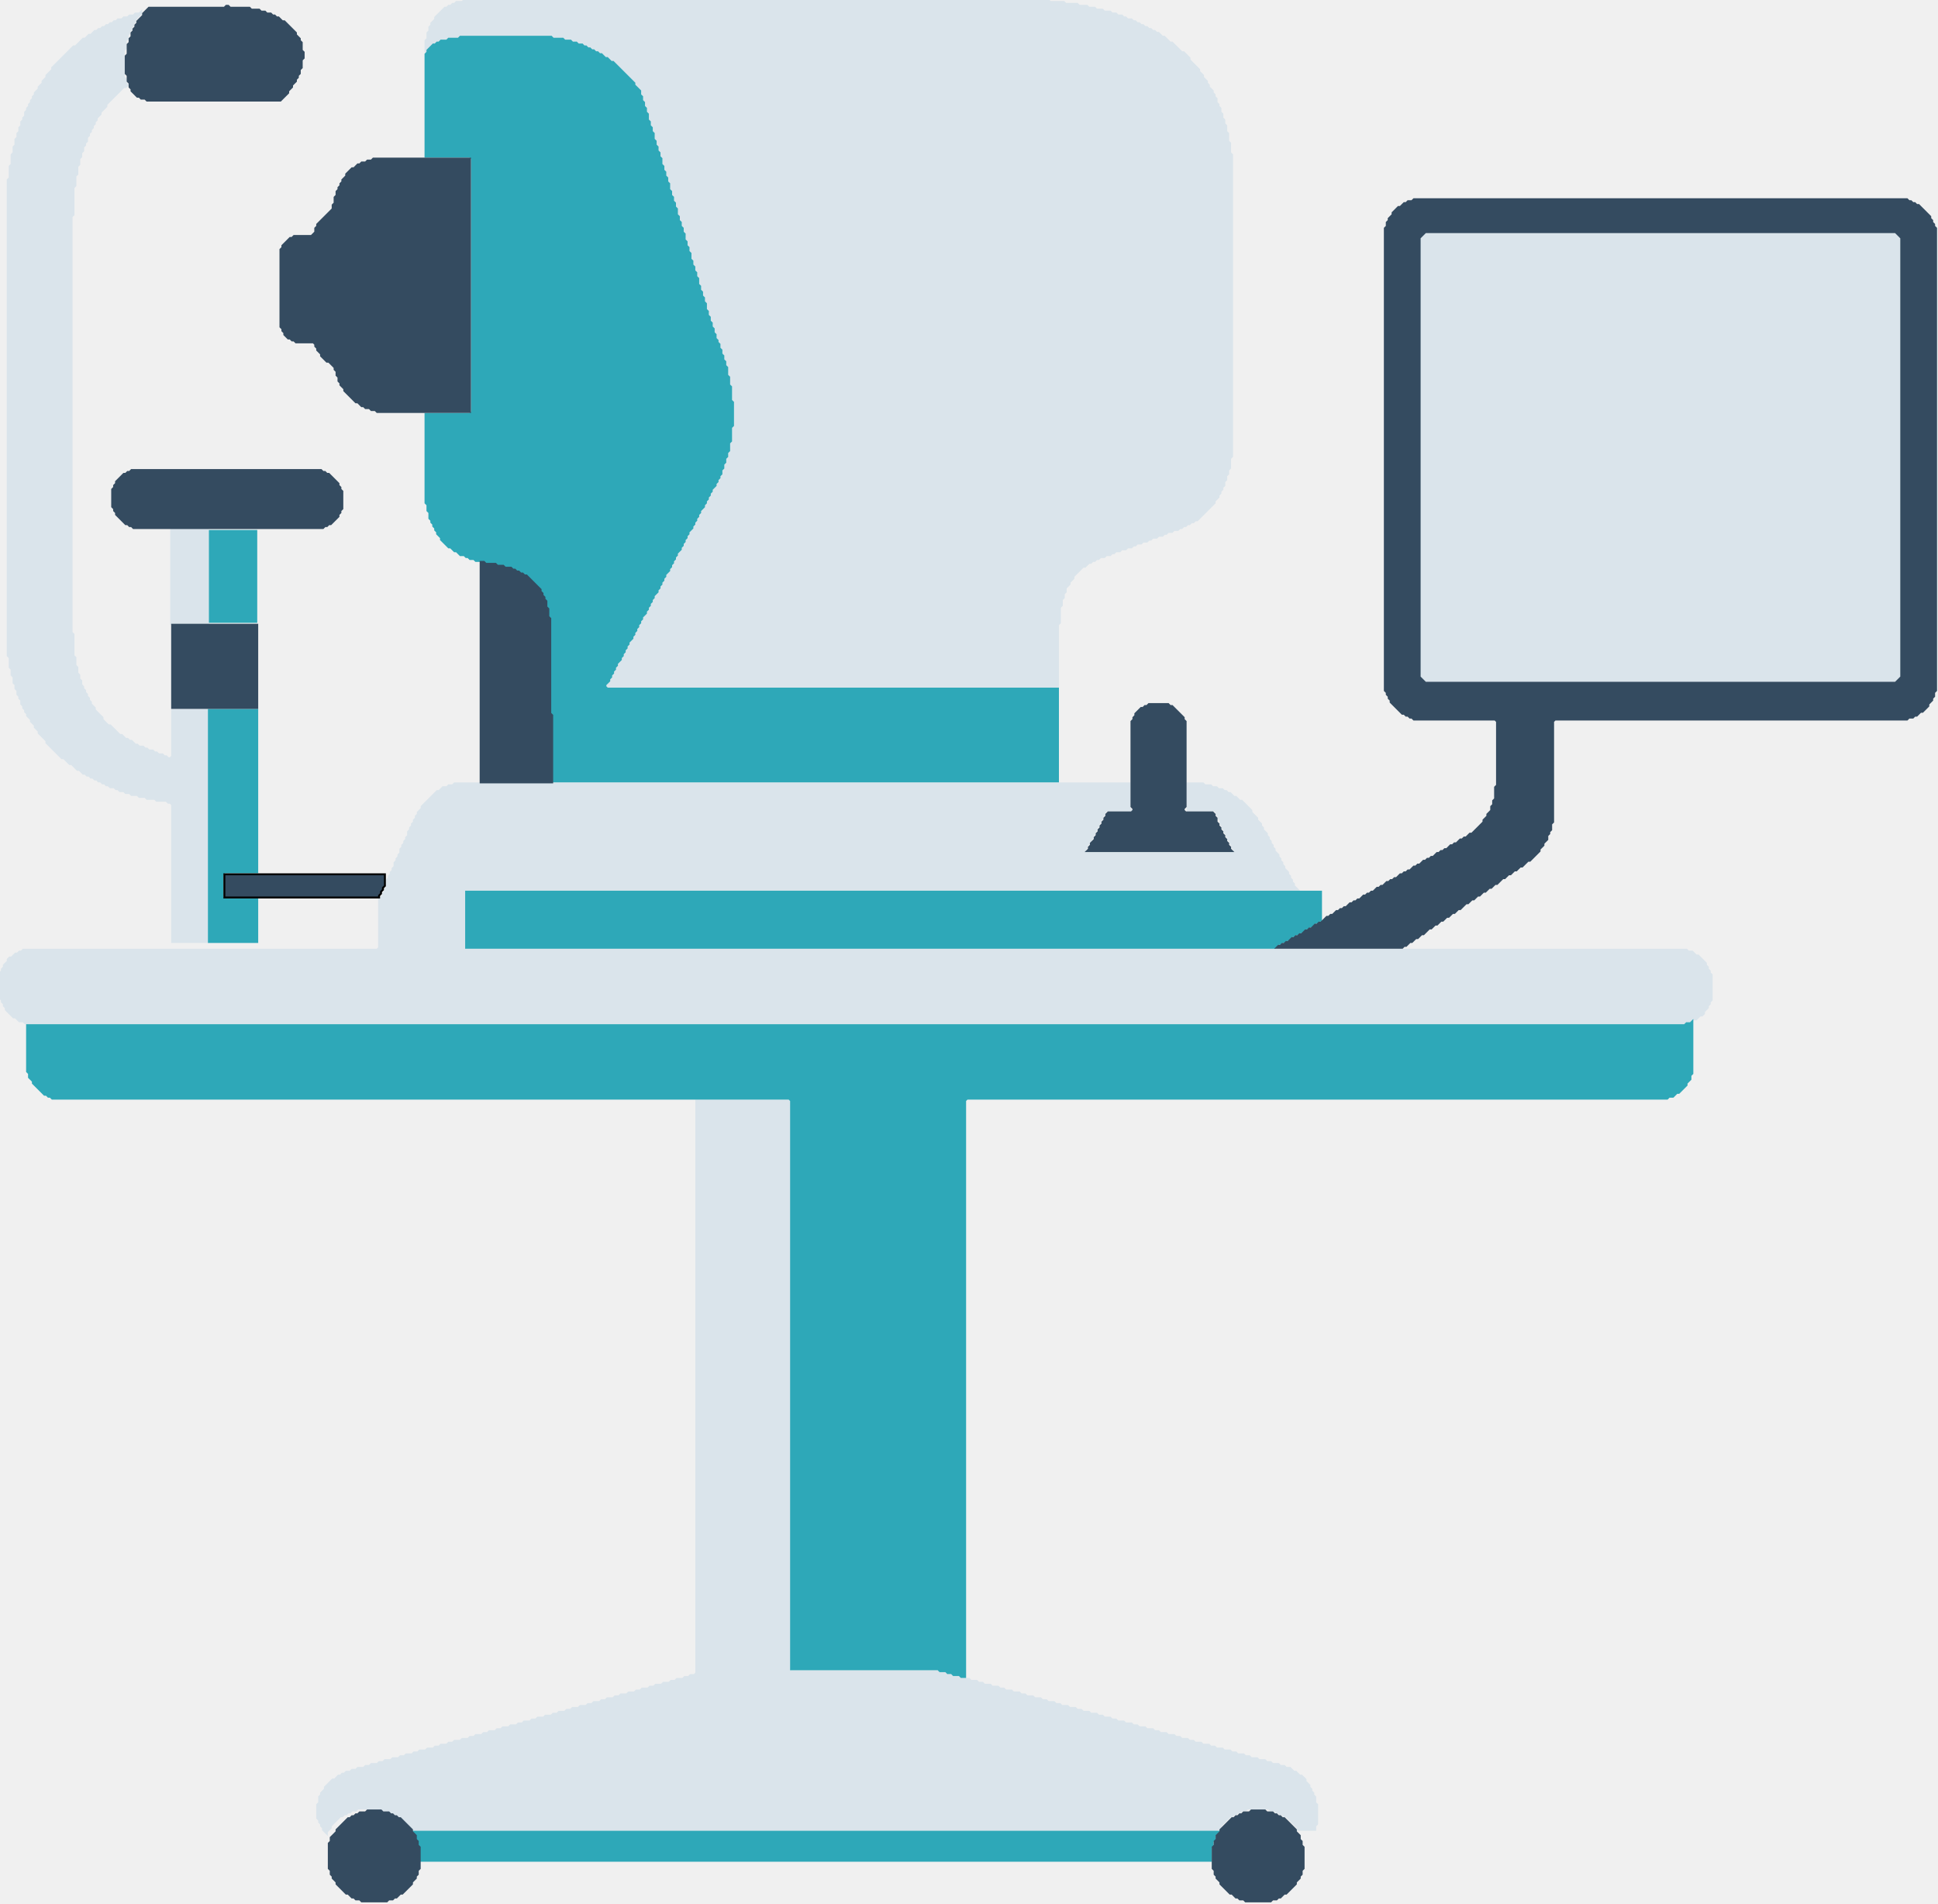
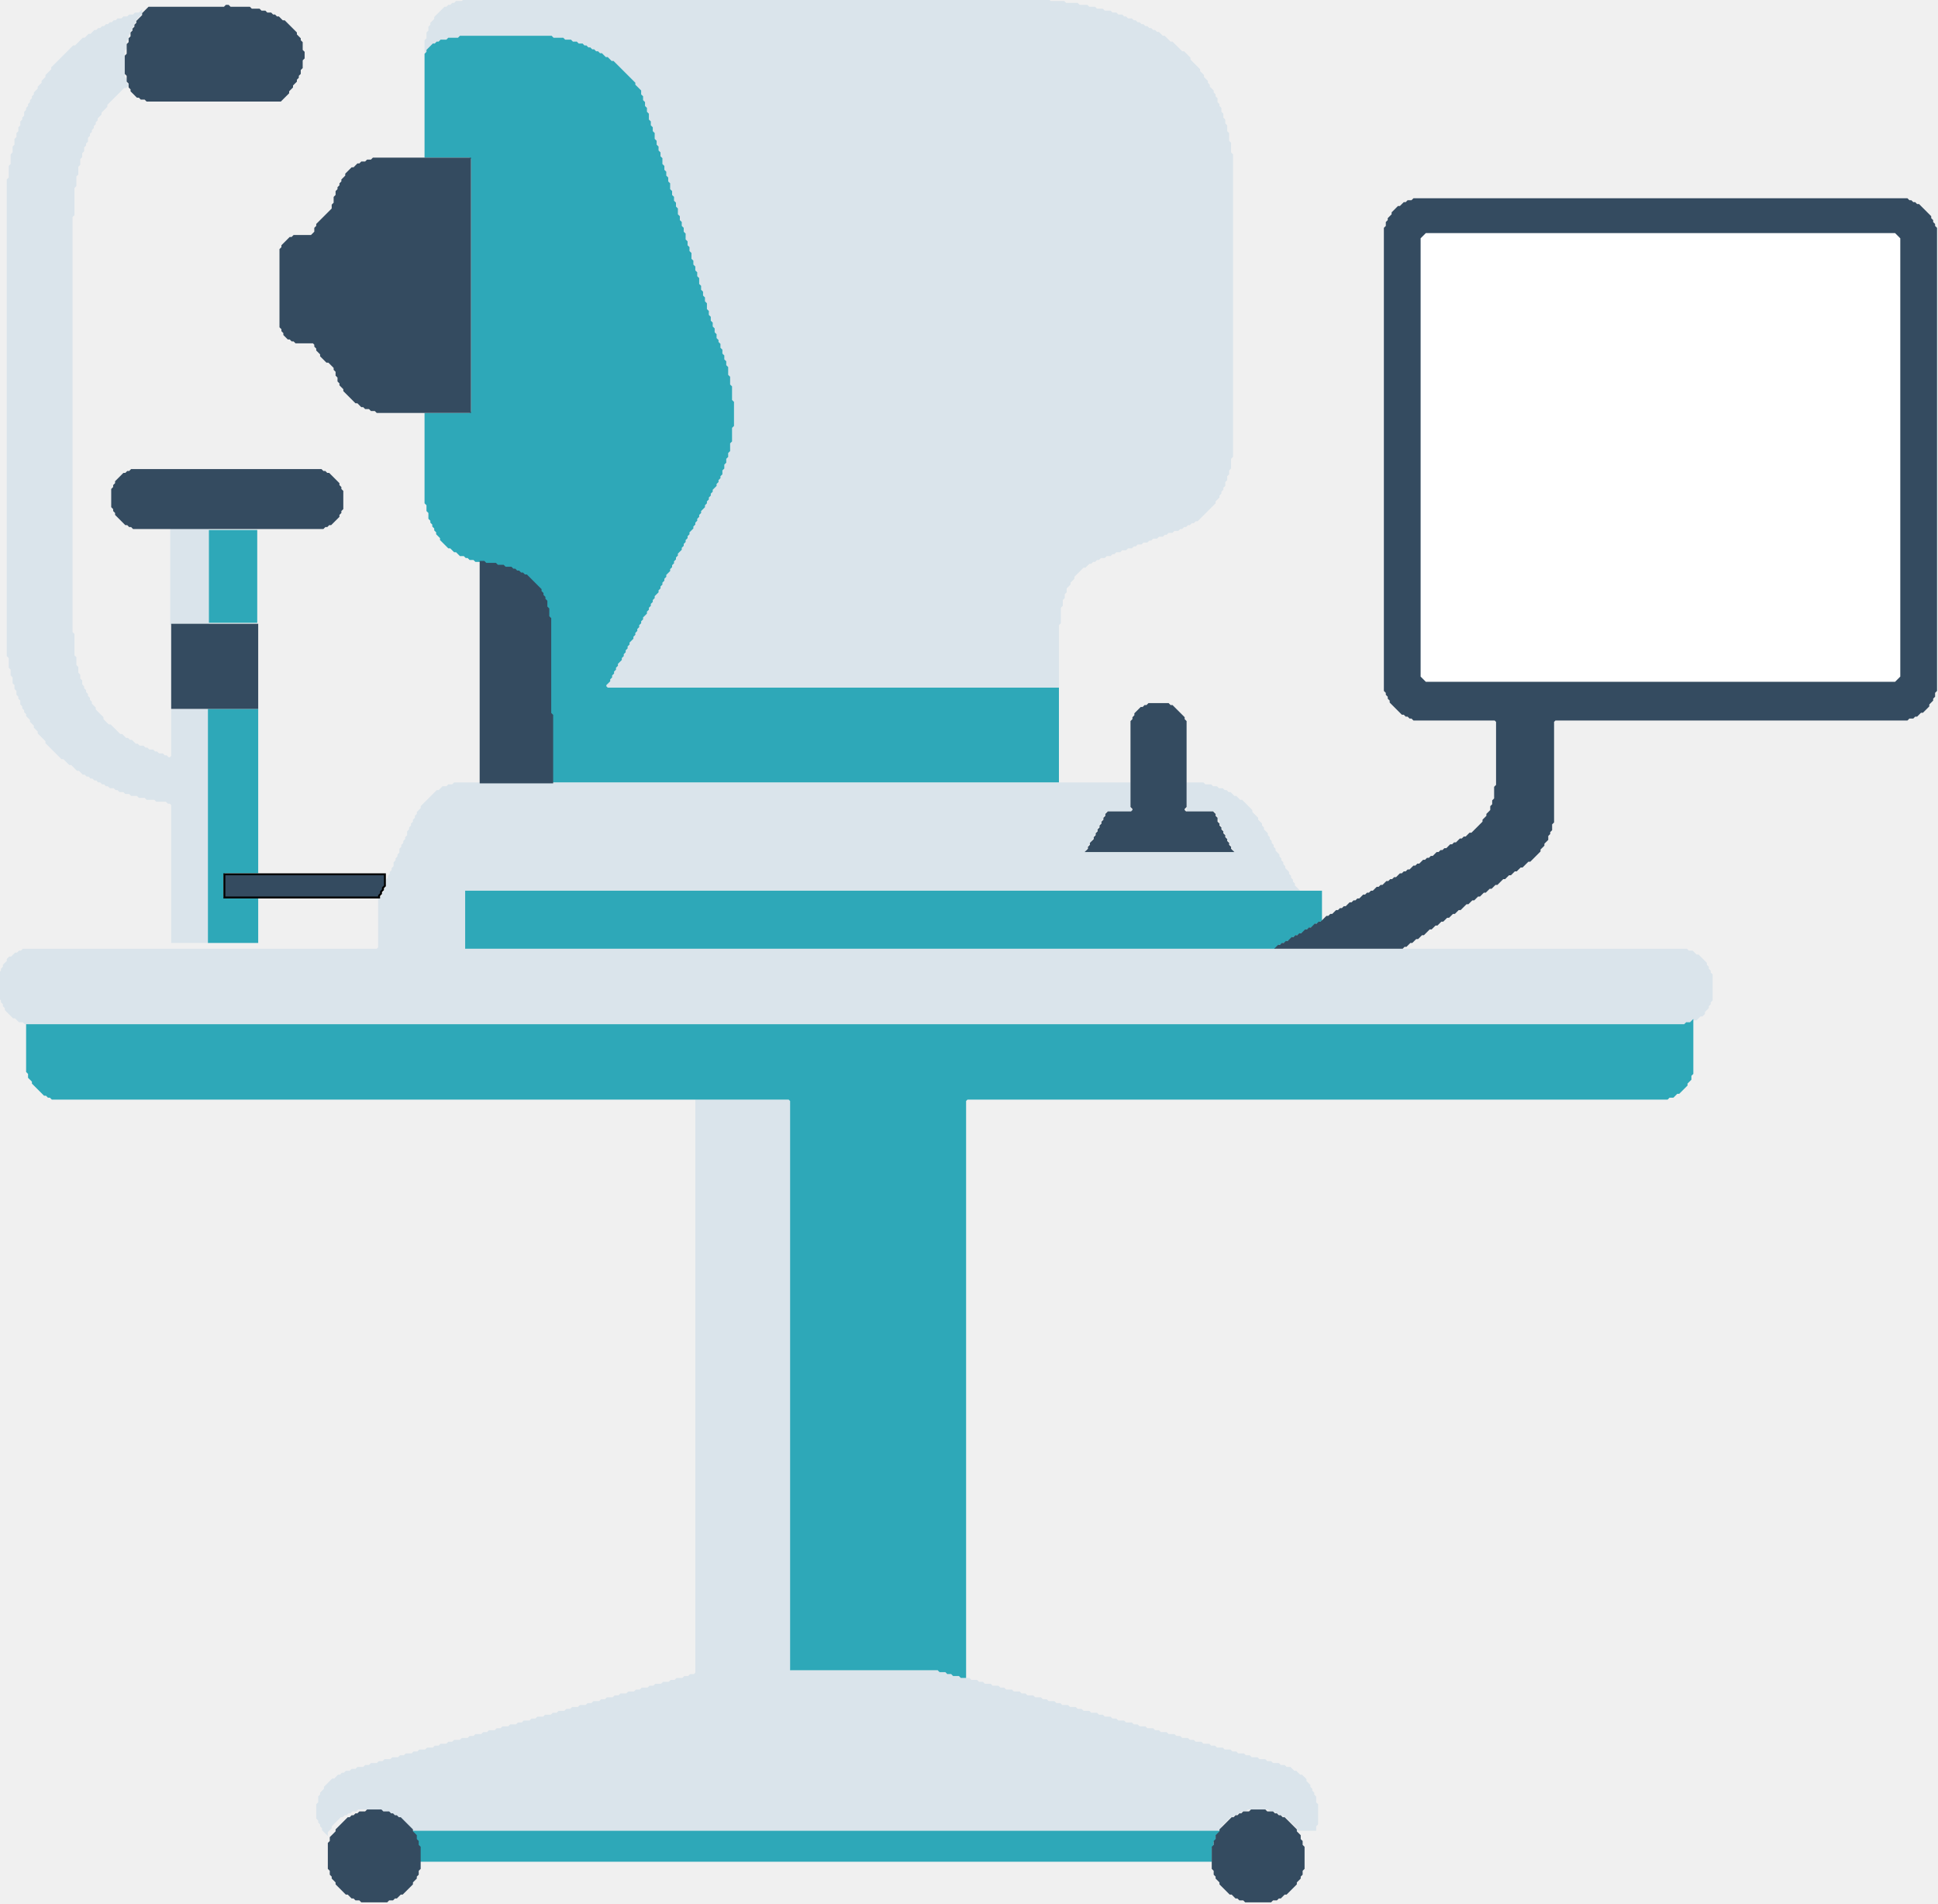
<svg xmlns="http://www.w3.org/2000/svg" width="1002" height="984" viewBox="0 0 1002 984" fill="none">
  <g id="ophthalmic-imaging-device" clip-path="url(#clip0_21_642)">
    <g id="ophthalmic-imaging-device 1">
-       <path id="Rectangle 1" d="M987 107H731V364H987V107Z" fill="#DAE4EB" />
+       <path id="Rectangle 1" d="M987 107H731V364H987V107Z" fill="white" />
      <path id="Vector" d="M360 569V865L359 866H357L356 867H354L353 868H350L349 869H347L346 870H343L342 871H339L338 872H336L335 873H332L331 874H329L328 875H325L324 876H321L320 877H318L317 878H314L313 879H311L310 880H307L306 881H304L303 882H300L299 883H296L295 884H293L292 885H289L288 886H286L285 887H282L281 888H278L277 889H275L274 890H271L270 891H268L267 892H264L263 893H260L259 894H257L256 895H253L252 896H250L249 897H246L245 898H243L242 899H239L238 900H235L234 901H232L231 902H228L227 903H225L224 904H221L220 905H217L216 906H214L213 907H210L209 908H207L206 909H203L202 910H199L198 911H196L195 912H192L191 913H189L188 914H185L184 915H182L181 916H179L178 917H177L176 918H175L173 920H172L168 924V925L166 927V928L165 929V932L164 933V940L165 941V942L166 943V944L167 945V946L169 948V947L171 945V944L176 939H177L178 938H179L180 937H181L182 936H184L185 935H196L197 936H199L200 937H201L202 938H203L204 939H205L211 945V946H630L631 945V944L636 939H637L638 938H639L640 937H641L642 936H644L645 935H656L657 936H659L660 937H661L662 938H663L664 939H665L671 945V946H680V944L681 943V933L680 932V929L679 928V927L678 926V925L677 924V923L675 921V920L673 918H672L670 916H669L667 914H665L664 913H662L661 912H658L657 911H655L654 910H651L650 909H647L646 908H644L643 907H640L639 906H637L636 905H633L632 904H629L628 903H626L625 902H622L621 901H618L617 900H615L614 899H611L610 898H608L607 897H604L603 896H600L599 895H597L596 894H593L592 893H589L588 892H586L585 891H582L581 890H578L577 889H575L574 888H571L570 887H568L567 886H564L563 885H560L559 884H557L556 883H553L552 882H549L548 881H546L545 880H542L541 879H539L538 878H535L534 877H531L530 876H528L527 875H524L523 874H520L519 873H517L516 872H513L512 871H509L508 870H506L505 869H502L501 868H497L496 867H493L492 866H490L489 865H486L485 864H409L408 863V569H360Z" fill-rule="evenodd" clip-rule="evenodd" fill="#DAE4EB" stroke="#DAE4EB" />
      <path id="Vector_2" d="M235 405L234 406H232L231 407H229L227 409H226L218 417V418L216 420V421L215 422V423L214 424V425L213 426V427L212 428V429L211 430V432L210 433V434L209 435V436L208 437V438L207 439V441L206 442V443L205 444V445L204 446V448L203 449V450L202 451V452L201 453V454L200 455V459L199 460V461L198 462V463L196 465V490L195 491H12L11 492H10L9 493H8L6 495H5L4 496V497L2 499V500L1 501V502L0 503V516L1 517V518L2 519V520L3 521V522L7 526H8L10 528H12L13 529H871L872 528H874L875 527H877L879 525H880L881 524V523L883 521V520L884 519V518L885 517V504L884 503V502L883 501V500L882 499V498L878 494H877L875 492H873L872 491H241L240 490V461L241 460H671L669 458V457L668 456V455L667 454V453L666 452V451L664 449V448L663 447V446L662 445V444L661 443V442L659 440V439L658 438V437L657 436V435L656 434V433L655 432V431L653 429V428L652 427V426L650 424V423L647 420V419L642 414H641L639 412H638L636 410H635L634 409H633L632 408H630L629 407H627L626 406H623L622 405H614V419H628L629 420V421L630 422V423L631 424V426L632 427V428L633 429V430L634 431V432L635 433V434L636 435V436L637 437V438L638 439V440L637 441H562L561 440V439L562 438V437L564 435V434L565 433V432L566 431V430L567 429V428L568 427V426L569 425V424L570 423V422L571 421V420L572 419H585L584 418V405H235Z" fill-rule="evenodd" clip-rule="evenodd" fill="#DAE4EB" stroke="#DAE4EB" />
      <path id="Vector_3" d="M89 274V322H107V274H89Z" fill-rule="evenodd" clip-rule="evenodd" fill="#DAE4EB" stroke-width="2" stroke="#DAE4EB" />
      <path id="Vector_4" d="M73 6L72 7H70L69 8H67L66 9H64L63 10H61L60 11H59L58 12H57L56 13H55L54 14H53L52 15H51L50 16H49L47 18H46L44 20H43L39 24H38L27 35V36L24 39V40L22 42V43L20 45V46L18 48V49L17 50V51L16 52V53L15 54V55L14 56V57L13 58V60L12 61V62L11 63V65L10 66V68L9 69V71L8 72V75L7 76V79L6 80V85L5 86V92L4 93V339L5 340V345L6 346V349L7 350V353L8 354V356L9 357V359L10 360V361L11 362V364L12 365V366L13 367V368L14 369V370L16 372V373L18 375V376L20 378V379L24 383V384L32 392H33L36 395H37L40 398H41L43 400H44L45 401H46L47 402H48L49 403H50L51 404H52L53 405H54L55 406H56L57 407H59L60 408H61L62 409H64L65 410H67L68 411H71L72 412H75L76 413H80L81 414H86L87 415H88L89 416V487H107V367H89V391L88 392H87L86 391H85L84 390H82L81 389H80L79 388H77L76 387H75L74 386H72L71 385H70L68 383H67L66 382H65L63 380H62L57 375H56L53 372V371L49 367V366L47 364V363L46 362V361L45 360V359L44 358V357L43 356V355L42 354V352L41 351V349L40 348V345L39 344V340L38 339V328L37 327V112L38 111V97L39 96V91L40 90V86L41 85V82L42 81V79L43 78V76L44 75V74L45 73V71L46 70V69L47 68V67L48 66V65L49 64V63L50 62V61L52 59V58L55 55V54L64 45H65L66 44L65 43V41L64 40V26L65 25V21L66 20V18L67 17V16L68 15V14L69 13V12L70 11V10L73 7V6Z" fill-rule="evenodd" clip-rule="evenodd" fill="#DAE4EB" stroke="#DAE4EB" />
      <path id="Vector_5" d="M240 0L239 1H236L235 2H234L233 3H232L231 4H230L225 9V10L223 12V13L222 14V16L221 17V20L220 21V27V26L224 22H225L226 21H227L228 20H231L232 19H237L238 18H285L286 19H291L292 20H295L296 21H298L299 22H301L302 23H303L304 24H305L306 25H307L308 26H309L310 27H311L313 29H314L316 31H317L329 43V44L332 47V49L333 50V52L334 53V55L335 56V58L336 59V62L337 63V65L338 66V68L339 69V72L340 73V75L341 76V78L342 79V81L343 82V85L344 86V88L345 89V91L346 92V94L347 95V98L348 99V101L349 102V104L350 105V107L351 108V111L352 112V114L353 115V117L354 118V120L355 121V124L356 125V127L357 128V130L358 131V134L359 135V137L360 138V140L361 141V143L362 144V147L363 148V150L364 151V153L365 154V156L366 157V160L367 161V163L368 164V166L369 167V169L370 170V172L371 173V175L372 176V177L373 178V180L374 181V183L375 184V186L376 187V189L377 190V194L378 195V199L379 200V207L380 208V220L379 221V228L378 229V233L377 234V236L376 237V239L375 240V242L374 243V245L373 246V247L372 248V249L371 250V251L369 253V254L368 255V256L367 257V258L366 259V260L365 261V262L363 264V265L362 266V267L361 268V269L360 270V271L359 272V273L357 275V276L356 277V278L355 279V280L354 281V282L353 283V284L351 286V287L350 288V289L349 290V291L348 292V293L347 294V295L345 297V298L344 299V300L343 301V302L342 303V304L341 305V306L339 308V309L338 310V311L337 312V313L336 314V315L335 316V317L333 319V320L332 321V322L331 323V324L330 325V326L329 327V328L328 329V330L326 332V333L325 334V335L324 336V337L323 338V339L322 340V341L320 343V344L319 345V346L318 347V348L317 349V350L316 351V352L314 354V355H547V323L548 322V314L549 313V310L550 309V307L551 306V304L553 302V301L555 299V298L560 293H561L563 291H564L565 290H566L567 289H568L569 288H571L572 287H574L575 286H576L577 285H579L580 284H582L583 283H585L586 282H587L588 281H590L591 280H593L594 279H595L596 278H598L599 277H601L602 276H603L604 275H606L607 274H609L610 273H611L612 272H613L614 271H615L616 270H617L618 269H619L628 260V259L630 257V256L631 255V254L632 253V252L633 251V249L634 248V246L635 245V243L636 242V237L637 236V80L636 79V74L635 73V69L634 68V65L633 64V62L632 61V59L631 58V56L630 55V54L629 53V51L628 50V49L627 48V47L625 45V44L624 43V42L622 40V39L620 37V36L615 31V30L612 27H611L606 22H605L602 19H601L599 17H598L597 16H596L595 15H594L593 14H592L591 13H590L589 12H588L587 11H586L585 10H583L582 9H581L580 8H578L577 7H575L574 6H571L570 5H567L566 4H563L562 3H558L557 2H551L550 1H543L542 0H240Z" fill-rule="evenodd" clip-rule="evenodd" fill="#DAE4EB" stroke="#DAE4EB" />
      <path id="Vector_7" d="M211 947L213 949V951L214 952V954L215 955V962H626V955L627 954V952L628 951V949L630 947H420.5H211Z" fill-rule="evenodd" clip-rule="evenodd" fill="#2EA8B8" stroke="#2EA8B8" />
      <path id="Vector_8" d="M875 528L874 529H872L871 530H14V554L15 555V557L17 559V560L23 566H24L25 567H26L27 568H408L409 569V863H485L486 864H489L490 865H492L493 866H496L497 867H499V569L500 568H862L863 567H865L867 565H868L872 561V560L874 558V556L875 555V528Z" fill-rule="evenodd" clip-rule="evenodd" fill="#2EA8B8" stroke="#2EA8B8" />
      <path id="Vector_9" d="M241 461V490H659L661 488H662L663 487H664L665 486H666L668 484H669L670 483H671L672 482H673L675 480H676L677 479H678L680 477H681L682 476H683V461H241Z" fill-rule="evenodd" clip-rule="evenodd" fill="#2EA8B8" stroke="#2EA8B8" />
      <path id="Vector_10" d="M108 367V487H133V465H116L115 464V452L116 451H133V367H108Z" fill-rule="evenodd" clip-rule="evenodd" fill="#2EA8B8" stroke="#2EA8B8" />
      <path id="Vector_11" d="M108.5 274.5H132.5V321.5H108.5V274.5Z" fill-rule="evenodd" clip-rule="evenodd" fill="#2EA8B8" stroke="#2EA8B8" />
      <path id="Vector_12" d="M238 19L237 20H232L231 21H228L227 22H226L225 23H224L221 26V27L220 28V81H243L244 82V213L243 214H220V260L221 261V264L222 265V268L223 269V270L224 271V272L225 273V274L226 275V276L228 278V279L232 283H233L235 285H236L238 287H240L241 288H242L243 289H245L246 290H250L251 291H256L257 292H260L261 293H264L265 294H266L267 295H268L269 296H270L271 297H272L280 305V306L281 307V308L282 309V310L283 311V314L284 315V319L285 320V369L286 370V404H547V356H314L313 355V354L315 352V351L316 350V349L317 348V347L318 346V345L319 344V343L321 341V340L322 339V338L323 337V336L324 335V334L325 333V332L327 330V329L328 328V327L329 326V325L330 324V323L331 322V321L332 320V319L334 317V316L335 315V314L336 313V312L337 311V310L338 309V308L340 306V305L341 304V303L342 302V301L343 300V299L344 298V297L346 295V294L347 293V292L348 291V290L349 289V288L350 287V286L352 284V283L353 282V281L354 280V279L355 278V277L356 276V275L358 273V272L359 271V270L360 269V268L361 267V266L362 265V264L364 262V261L365 260V259L366 258V257L367 256V255L368 254V253L370 251V250L371 249V248L372 247V246L373 245V243L374 242V240L375 239V237L376 236V234L377 233V229L378 228V221L379 220V208L378 207V200L377 199V195L376 194V190L375 189V187L374 186V184L373 183V181L372 180V178L371 177V176L370 175V173L369 172V170L368 169V167L367 166V164L366 163V161L365 160V157L364 156V154L363 153V151L362 150V148L361 147V144L360 143V141L359 140V138L358 137V135L357 134V131L356 130V128L355 127V125L354 124V121L353 120V118L352 117V115L351 114V112L350 111V108L349 107V105L348 104V102L347 101V99L346 98V95L345 94V92L344 91V89L343 88V86L342 85V82L341 81V79L340 78V76L339 75V73L338 72V69L337 68V66L336 65V63L335 62V59L334 58V56L333 55V53L332 52V50L331 49V47L328 44V43L317 32H316L314 30H313L311 28H310L309 27H308L307 26H306L305 25H304L303 24H302L301 23H299L298 22H296L295 21H292L291 20H286L285 19H238Z" fill-rule="evenodd" clip-rule="evenodd" fill="#2EA8B8" stroke="#2EA8B8" />
      <path id="Vector_13" d="M647 936L646 937H643L642 938H641L640 939H639L638 940H637L631 946V947L629 949V951L628 952V954L627 955V966L628 967V969L629 970V971L631 973V974L636 979H637L639 981H640L641 982H643L644 983H657L658 982H660L661 981H662L664 979H665L670 974V973L672 971V970L673 969V967L674 966V955L673 954V952L672 951V949L670 947V946L664 940H663L662 939H661L660 938H659L658 937H655L654 936H647Z" fill-rule="evenodd" clip-rule="evenodd" fill="#344B60" stroke="#344B60" />
      <path id="Vector_14" d="M190 936L189 937H186L185 938H184L183 939H182L181 940H180L174 946V947L171 950V952L170 953V966L171 967V969L172 970V971L174 973V974L179 979H180L182 981H183L184 982H186L187 983H200L201 982H203L204 981H205L207 979H208L213 974V973L215 971V970L216 969V967L217 966V955L216 954V952L215 951V949L213 947V946L207 940H206L205 939H204L203 938H202L201 937H198L197 936H190Z" fill-rule="evenodd" clip-rule="evenodd" fill="#344B60" stroke="#344B60" />
      <path id="Vector_15" d="M116 452V464H196V463L197 462V461L198 460V459L199 458V452H116Z" fill-rule="evenodd" clip-rule="evenodd" fill="#344B60" stroke="black" />
      <path id="Vector_16" d="M594 364L593 365H592L591 366H590L587 369V370L586 371V372L585 373V417L586 418V419L585 420H573L572 421V422L571 423V424L570 425V426L569 427V428L568 429V430L567 431V432L566 433V434L564 436V437L563 438V439L562 440H637L636 439V438L635 437V436L634 435V434L633 433V432L632 431V430L631 429V428L630 427V426L629 425V423L628 422V421L627 420H613L612 419V418L613 417V373L612 372V371L606 365H605L604 364H594Z" fill-rule="evenodd" clip-rule="evenodd" fill="#344B60" stroke="#344B60" />
      <path id="Vector_17" d="M89 323V366H133V323H89Z" fill-rule="evenodd" clip-rule="evenodd" fill="#344B60" stroke="#344B60" />
      <path id="Vector_18" d="M249 291V404H285V370L284 369V320L283 319V315L282 314V311L281 310V309L280 308V307L279 306V305L272 298H271L270 297H269L268 296H267L266 295H265L264 294H261L260 293H257L256 292H251L250 291H249Z" fill-rule="evenodd" clip-rule="evenodd" fill="#344B60" stroke-width="2" stroke="#344B60" />
      <path id="Vector_19" d="M68 243L67 244H66L65 245H64L60 249V250L59 251V252L58 253V262L59 263V264L60 265V266L65 271H66L67 272H68L69 273H167L168 272H169L170 271H171L175 267V266L176 265V264L177 263V254L176 253V252L175 251V250L170 245H169L168 244H167L166 243H68Z" fill-rule="evenodd" clip-rule="evenodd" fill="#344B60" stroke="#344B60" />
      <path id="Vector_20" d="M731 103L730 104H728L727 105H726L724 107H723L720 110V111L718 113V114L717 115V117L716 118V357L717 358V359L718 360V361L719 362V363L725 369H726L727 370H728L729 371H730L731 372H773L774 373V406L773 407V413L772 414V416L771 417V419L769 421V422L767 424V425L761 431H760L758 433H757L756 434H755L753 436H752L751 437H750L748 439H747L746 440H745L744 441H743L741 443H740L739 444H738L737 445H736L734 447H733L732 448H731L729 450H728L727 451H726L725 452H724L722 454H721L720 455H719L718 456H717L715 458H714L713 459H712L710 461H709L708 462H707L706 463H705L703 465H702L701 466H700L699 467H698L696 469H695L694 470H693L692 471H691L689 473H688L687 474H686L683 477H682L681 478H680L678 480H677L676 481H675L673 483H672L671 484H670L669 485H668L666 487H665L664 488H663L662 489H661L660 490H725L726 489H727L729 487H730L732 485H733L735 483H736L739 480H740L742 478H743L745 476H746L748 474H749L751 472H752L754 470H755L758 467H759L761 465H762L764 463H765L767 461H768L770 459H771L773 457H774L777 454H778L780 452H781L783 450H784L786 448H787L790 445H791L796 440V439L798 437V436L800 434V432L801 431V430L802 429V426L803 425V373L804 372H986L987 371H989L990 370H991L993 368H994L997 365V364L999 362V361L1000 360V358L1001 357V118L1000 117V116L999 115V114L998 113V112L992 106H991L990 105H989L988 104H987L986 103H731ZM737 120H980L983 123V350L980 353H737L734 350V123L737 120Z" fill-rule="evenodd" clip-rule="evenodd" fill="#344B60" stroke="#344B60" />
      <path id="Vector_21" d="M193 82L192 83H190L189 84H187L186 85H185L183 87H182L179 90V91L177 93V94L176 95V96L175 97V98L174 99V101L173 102V105L172 106V108L164 116V117L163 118V120L161 122H152L151 123H150L146 127V128L145 129V169L146 170V171L147 172V173L149 175H150L151 176H152L153 177H162L163 178V179L164 180V181L166 183V184L169 187H170L173 190V191L174 192V194L175 195V197L176 198V199L178 201V202L184 208H185L187 210H188L189 211H191L192 212H194L195 213H243V82H193Z" fill-rule="evenodd" clip-rule="evenodd" fill="#344B60" stroke="#344B60" />
      <path id="Vector_22" d="M117 3L116 4H77L74 7V8L71 11V12L70 13V14L69 15V16L68 17V19L67 20V22L66 23V28L65 29V38L66 39V42L67 43V45L68 46V47L71 50H72L73 51H75L76 52H145L149 48V47L151 45V44L153 42V41L154 40V39L155 38V36L156 35V31L157 30V27L156 26V22L155 21V20L153 18V17L147 11H146L144 9H143L142 8H141L140 7H138L137 6H135L134 5H130L129 4H119L118 3H117Z" fill-rule="evenodd" clip-rule="evenodd" fill="#344B60" stroke="#344B60" />
    </g>
  </g>
  <defs>
    <clipPath id="clip0_21_642">
      <rect width="1002" height="984" fill="white" />
    </clipPath>
  </defs>
</svg>
